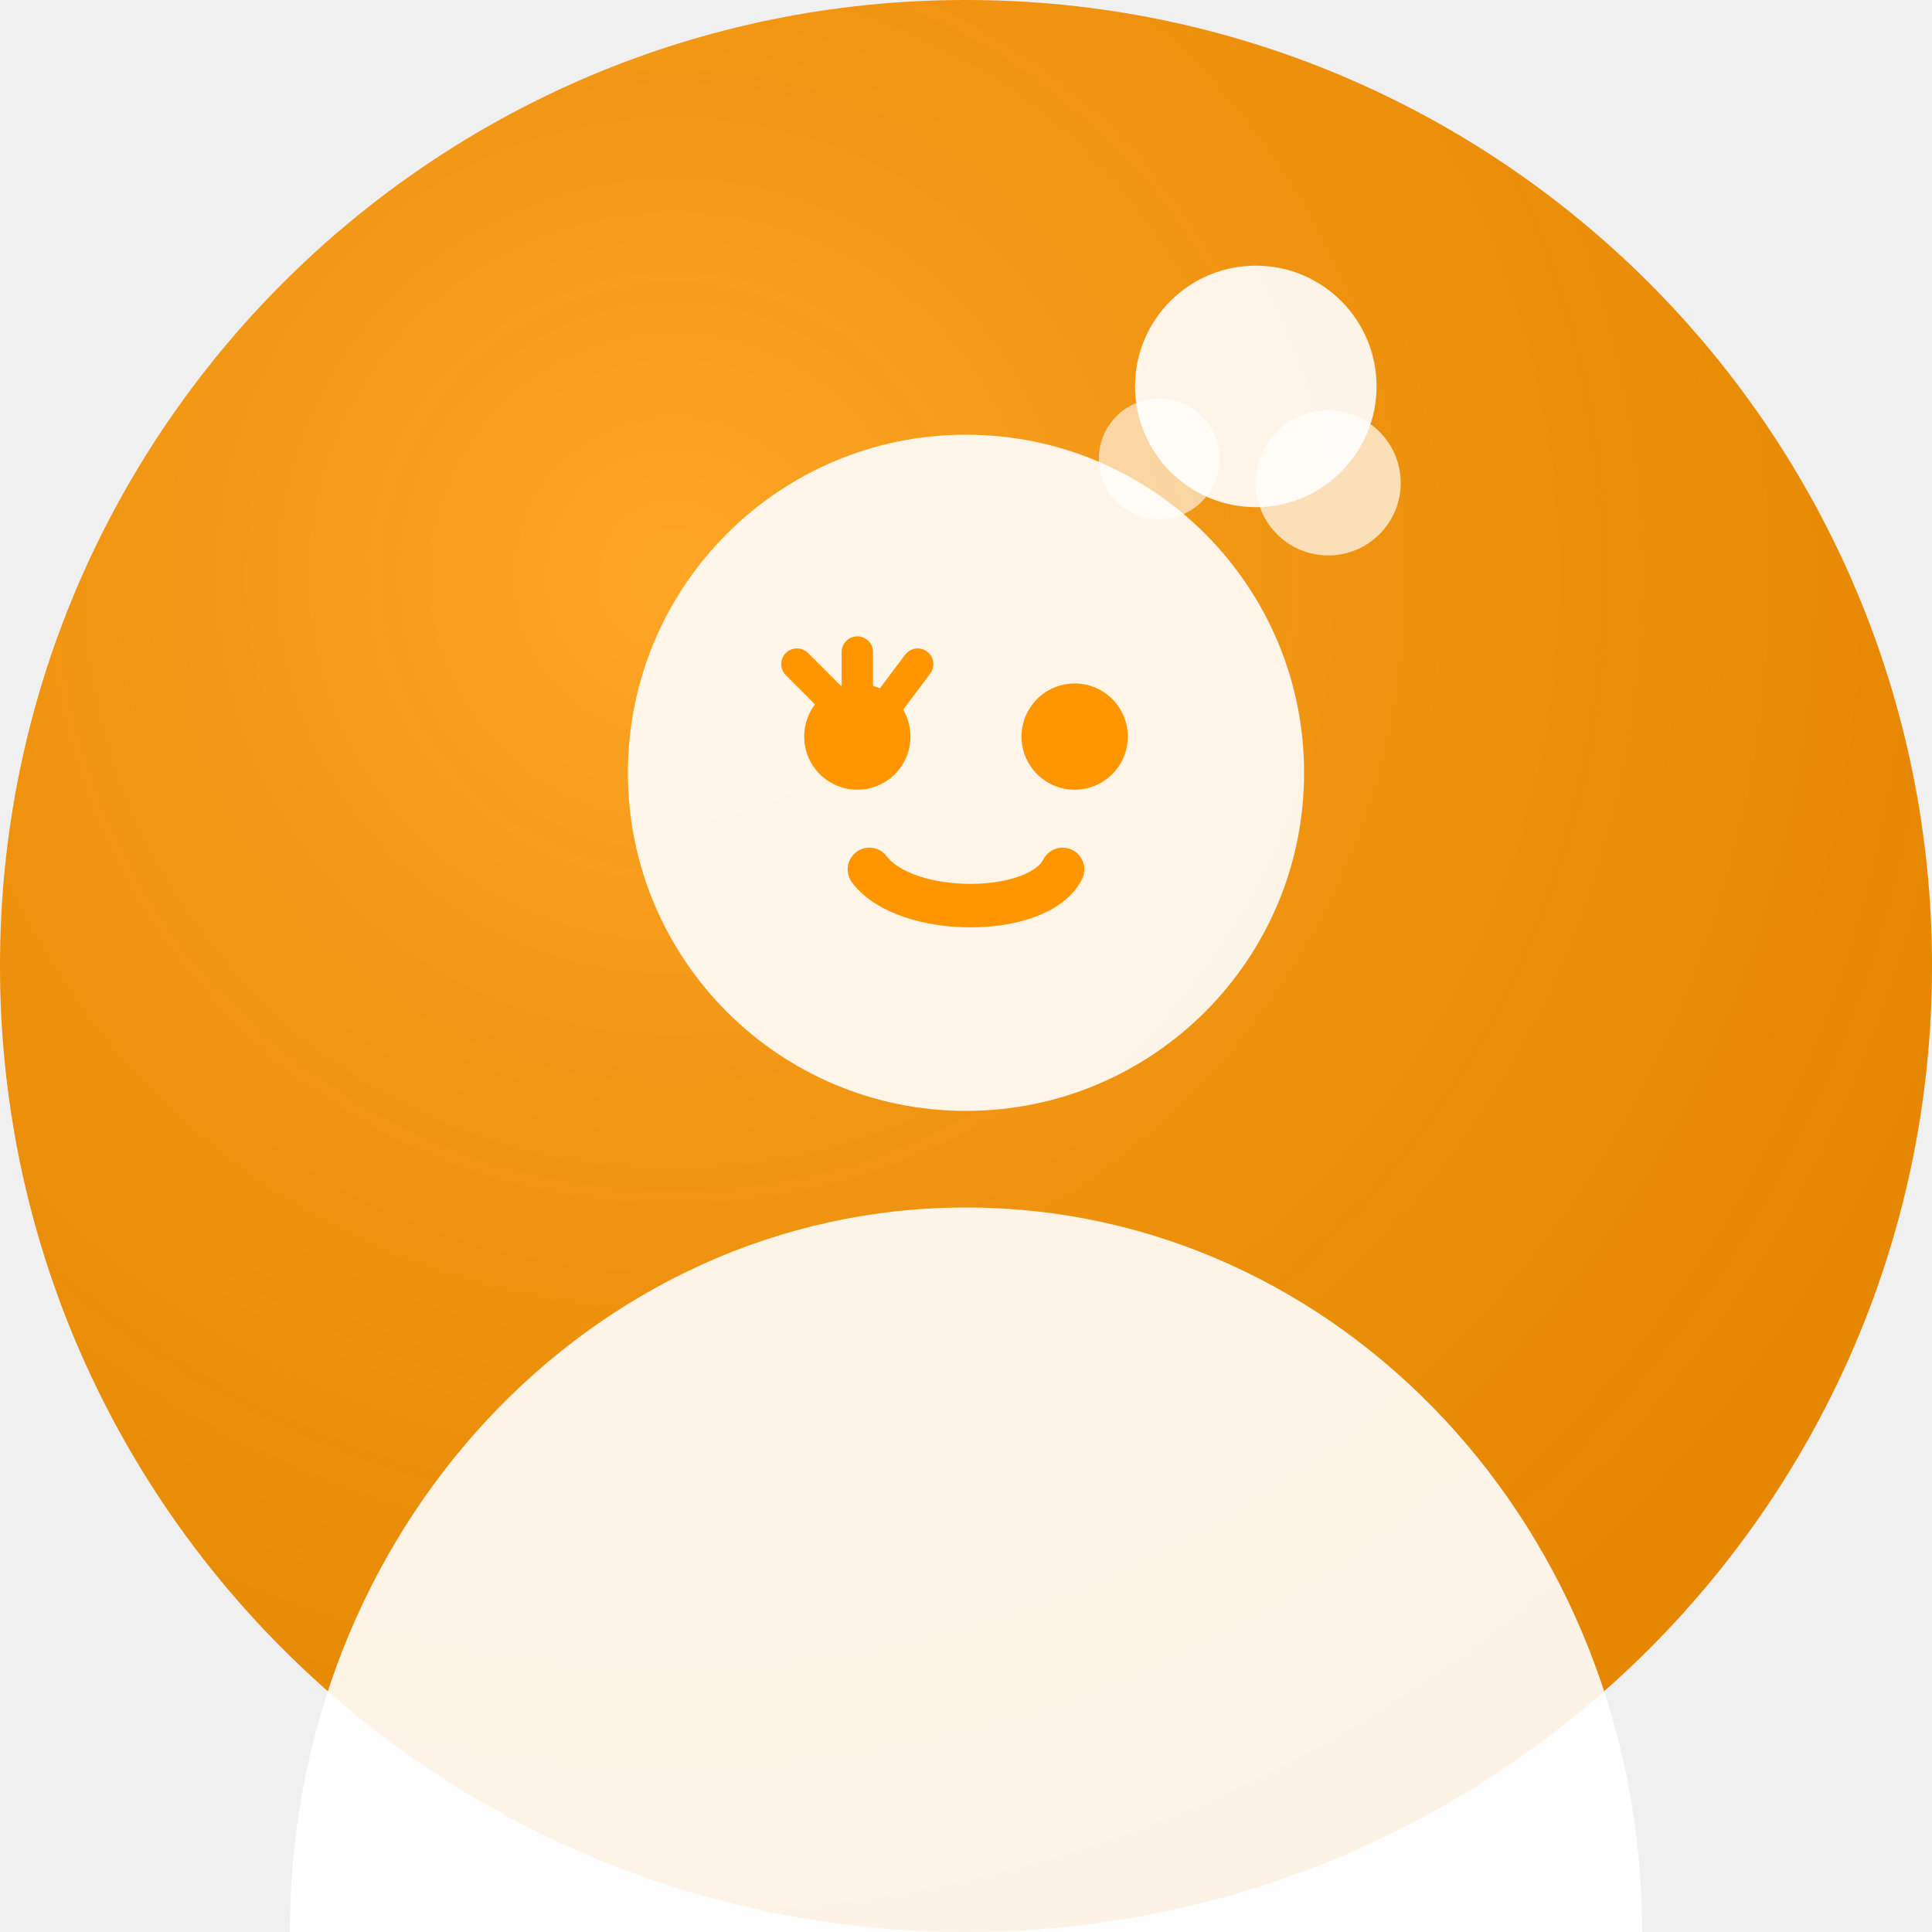
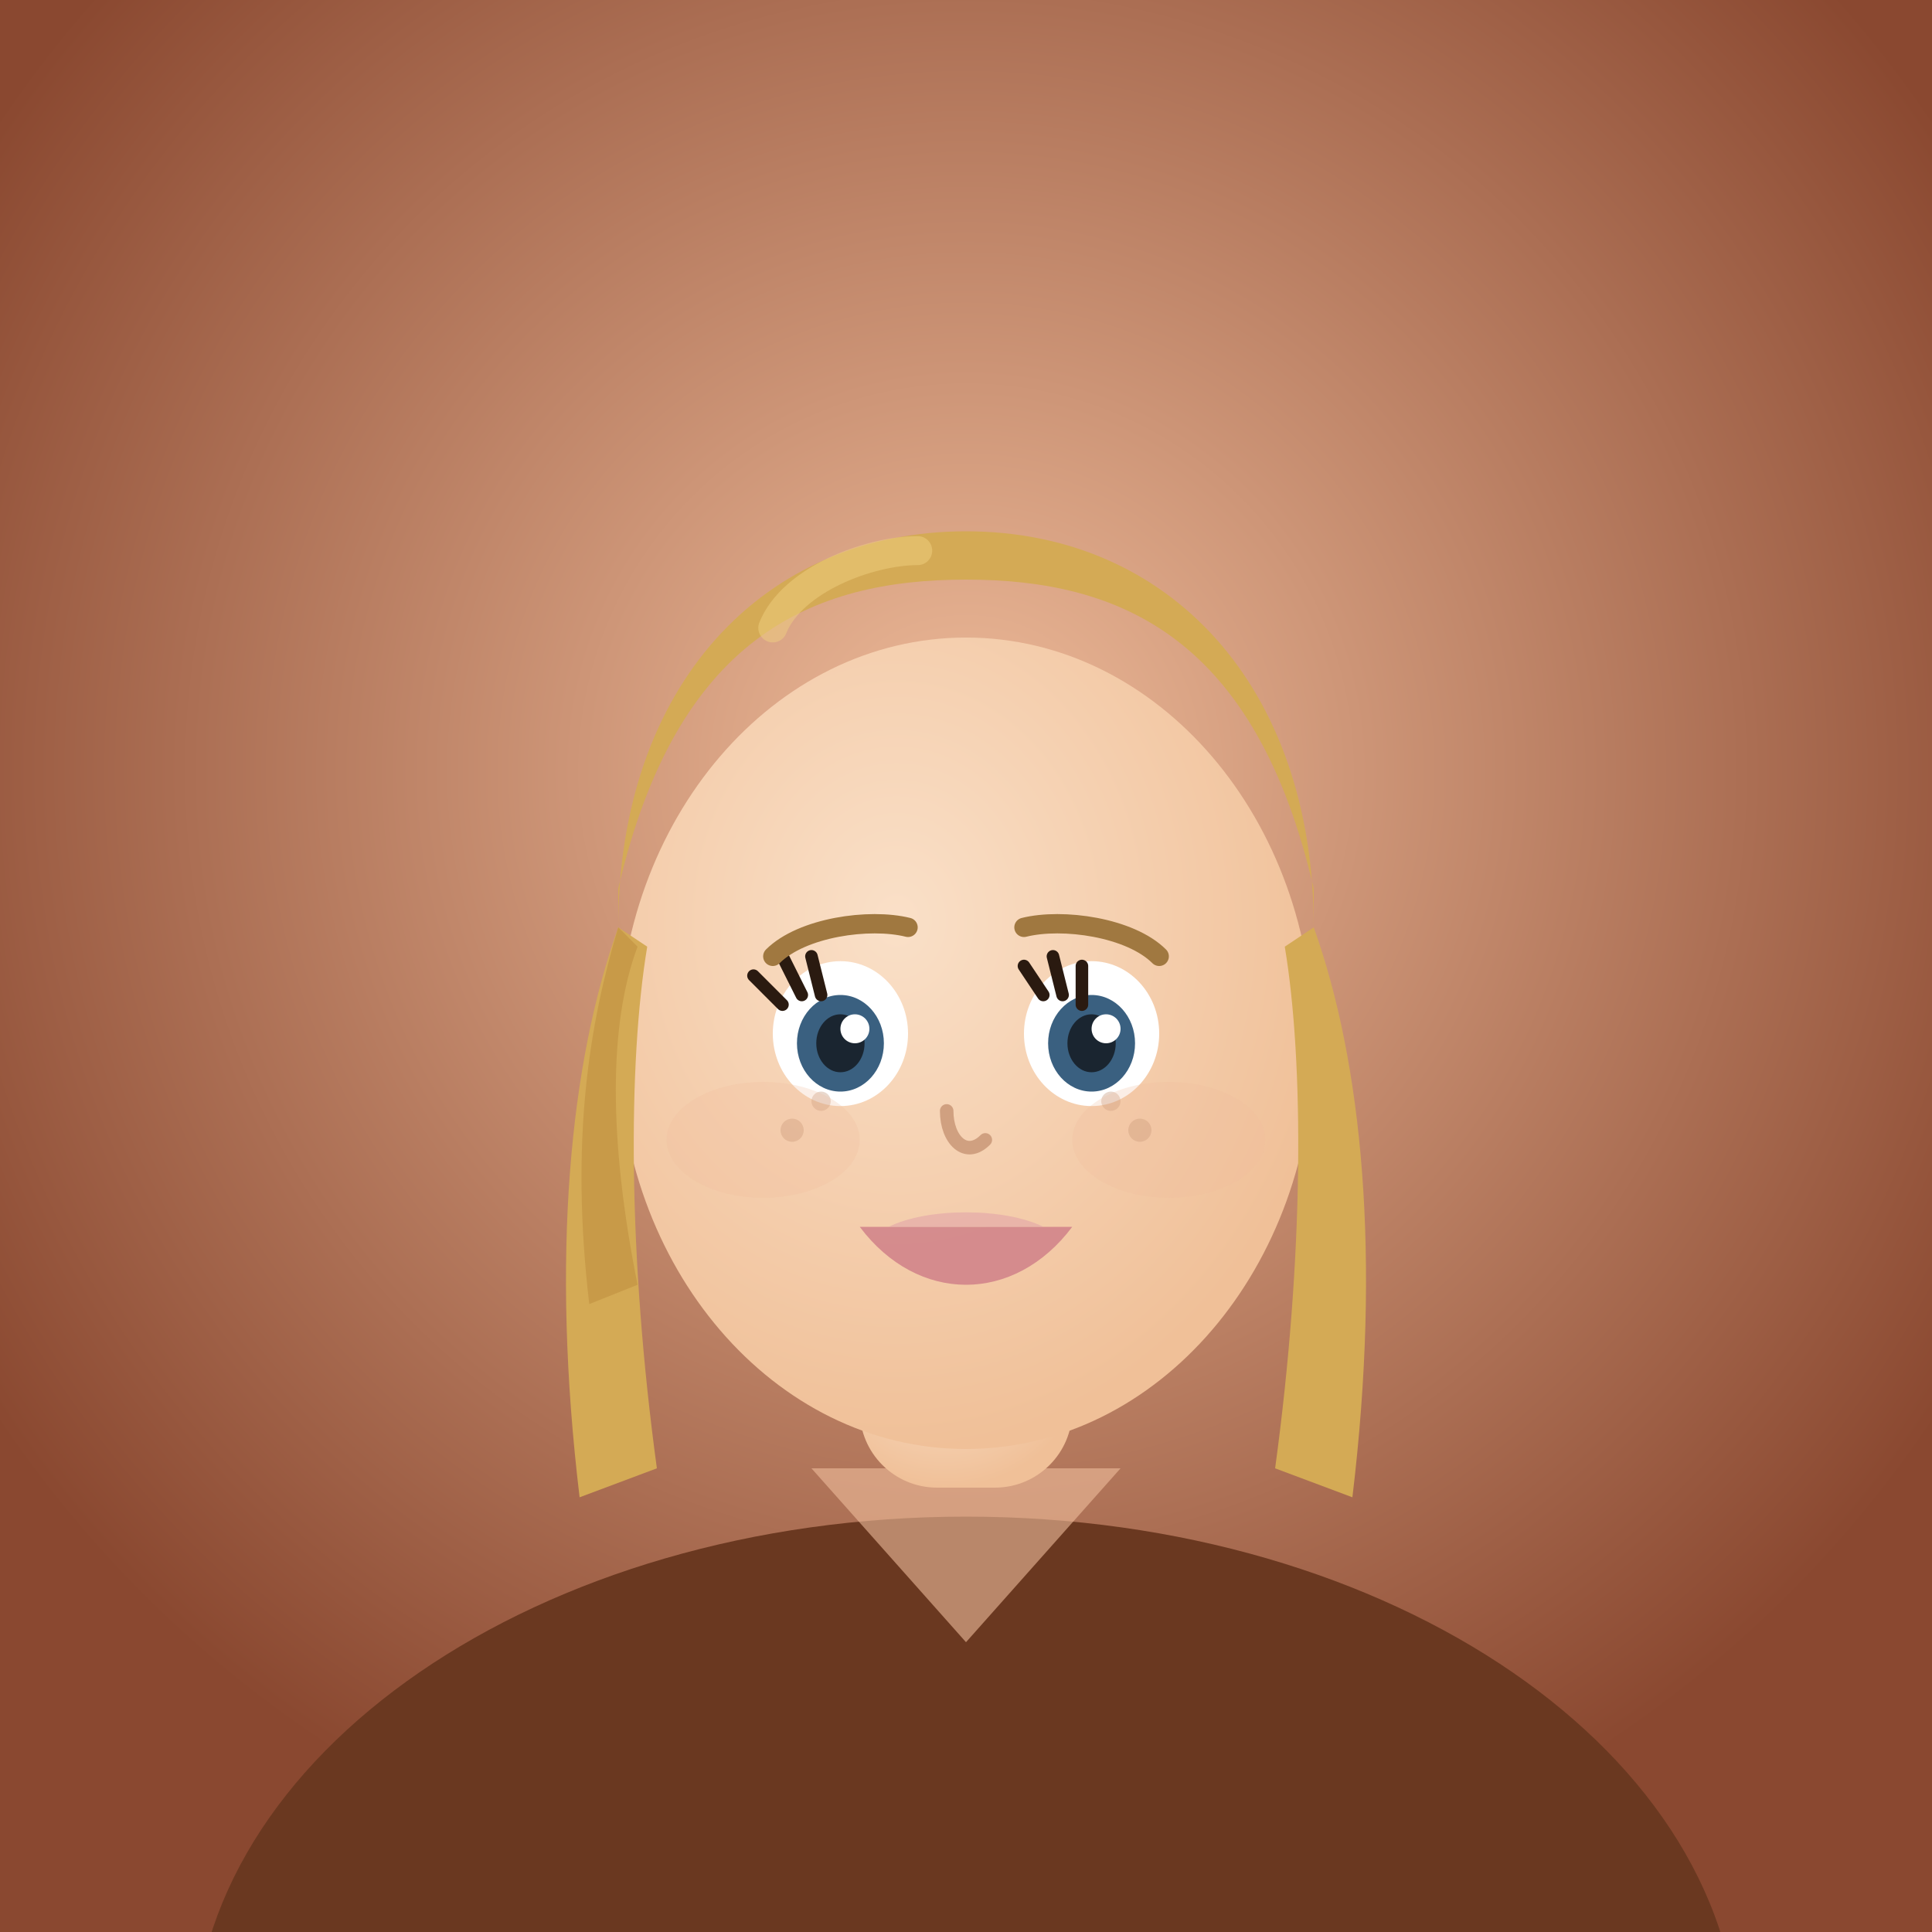
- <svg xmlns="http://www.w3.org/2000/svg" width="80" height="80" viewBox="0 0 80 80">
-   <circle cx="40" cy="40" r="40" fill="#FF9600" />
-   <circle cx="40" cy="40" r="40" fill="url(#aria_grad)" />
+ <svg xmlns="http://www.w3.org/2000/svg" width="200" height="200" viewBox="0 0 200 200" fill="none">
  <defs>
-     <radialGradient id="aria_grad" cx="35%" cy="30%" r="70%">
-       <stop offset="0%" stop-color="white" stop-opacity="0.15" />
-       <stop offset="100%" stop-color="black" stop-opacity="0.1" />
+     <radialGradient id="bg_aria" cx="50%" cy="40%" r="60%">
+       <stop offset="0%" stop-color="#EFBC9B" />
+       <stop offset="100%" stop-color="#8A4830" />
+     </radialGradient>
+     <radialGradient id="skin_aria" cx="40%" cy="35%" r="65%">
+       <stop offset="0%" stop-color="#FAE0C8" />
+       <stop offset="100%" stop-color="#F0C098" />
    </radialGradient>
  </defs>
-   <path d="M12 80C12 63.4 24.5 50 40 50C55.5 50 68 63.4 68 80" fill="rgba(255,255,255,0.9)" />
-   <circle cx="40" cy="32" r="14" fill="rgba(255,255,255,0.9)" />
-   <circle cx="35.5" cy="30.5" r="2.2" fill="#FF9600" />
-   <circle cx="44.5" cy="30.5" r="2.2" fill="#FF9600" />
-   <path d="M33 27.5L35 29.5M35.5 27L35.5 29.5M38 27.5L36.5 29.5" stroke="#FF9600" stroke-width="1.3" stroke-linecap="round" />
-   <path d="M36 36C37.5 38 43 38 44 36" stroke="#FF9600" stroke-width="1.8" stroke-linecap="round" fill="none" />
-   <circle cx="52" cy="16" r="5" fill="white" fill-opacity="0.9" />
-   <circle cx="55" cy="20" r="3" fill="white" fill-opacity="0.7" />
-   <circle cx="48" cy="19" r="2.5" fill="white" fill-opacity="0.6" />
+   <rect width="200" height="200" fill="url(#bg_aria)" />
+   <ellipse cx="100" cy="212" rx="80" ry="55" fill="#6A3820" />
+   <path d="M84 152L100 170L116 152" fill="#EFBC9B" opacity="0.6" />
+   <rect x="89" y="134" width="22" height="20" rx="8" fill="url(#skin_aria)" />
+   <ellipse cx="100" cy="108" rx="36" ry="42" fill="url(#skin_aria)" />
+   <path d="M64 96C64 71 79 55 100 55C121 55 136 71 136 96V92C130 66 116 60 100 60C84 60 70 66 64 92Z" fill="#D4AA55" />
+   <path d="M64 96C59 110 57 130 60 155L68 152C65 130 65 110 67 98Z" fill="#D4AA55" />
+   <path d="M64 96C61 106 59 118 61 135L66 133C63 118 63 106 66 98Z" fill="#C09040" opacity="0.6" />
+   <path d="M136 96C141 110 143 130 140 155L132 152C135 130 135 110 133 98Z" fill="#D4AA55" />
+   <path d="M80 65C82 60 90 57 95 57" stroke="#F0D080" stroke-width="3" stroke-linecap="round" opacity="0.5" />
+   <ellipse cx="87" cy="107" rx="7" ry="7.5" fill="white" />
+   <ellipse cx="113" cy="107" rx="7" ry="7.5" fill="white" />
+   <ellipse cx="87" cy="108" rx="4.5" ry="5" fill="#3A6080" />
+   <ellipse cx="113" cy="108" rx="4.5" ry="5" fill="#3A6080" />
+   <ellipse cx="87" cy="108" rx="2.5" ry="3" fill="#1A2530" />
+   <ellipse cx="113" cy="108" rx="2.5" ry="3" fill="#1A2530" />
+   <circle cx="88.5" cy="106.5" r="1.5" fill="white" />
+   <circle cx="114.5" cy="106.5" r="1.5" fill="white" />
+   <path d="M81 104L78 101M83 103L81 99M85 103L84 99" stroke="#2A1A10" stroke-width="1.3" stroke-linecap="round" />
+   <path d="M108 103L106 100M110 103L109 99M112 104L112 100" stroke="#2A1A10" stroke-width="1.3" stroke-linecap="round" />
+   <path d="M80 99C83 96 90 95 94 96" stroke="#A07840" stroke-width="2" stroke-linecap="round" />
+   <path d="M106 96C110 95 117 96 120 99" stroke="#A07840" stroke-width="2" stroke-linecap="round" />
+   <path d="M98 115C98 118 100 120 102 118" stroke="#D0A080" stroke-width="1.4" stroke-linecap="round" fill="none" />
+   <path d="M89 127C92 131 96 133 100 133C104 133 108 131 111 127" fill="#D08088" opacity="0.85" />
+   <path d="M92 127C96 125 104 125 108 127" fill="#E0A0A8" opacity="0.55" />
+   <circle cx="82" cy="117" r="1.2" fill="#C09070" opacity="0.4" />
+   <circle cx="85" cy="114" r="1" fill="#C09070" opacity="0.35" />
+   <circle cx="115" cy="114" r="1" fill="#C09070" opacity="0.35" />
+   <circle cx="118" cy="117" r="1.2" fill="#C09070" opacity="0.4" />
+   <ellipse cx="79" cy="118" rx="10" ry="6" fill="#EFBC9B" opacity="0.25" />
+   <ellipse cx="121" cy="118" rx="10" ry="6" fill="#EFBC9B" opacity="0.25" />
</svg>
